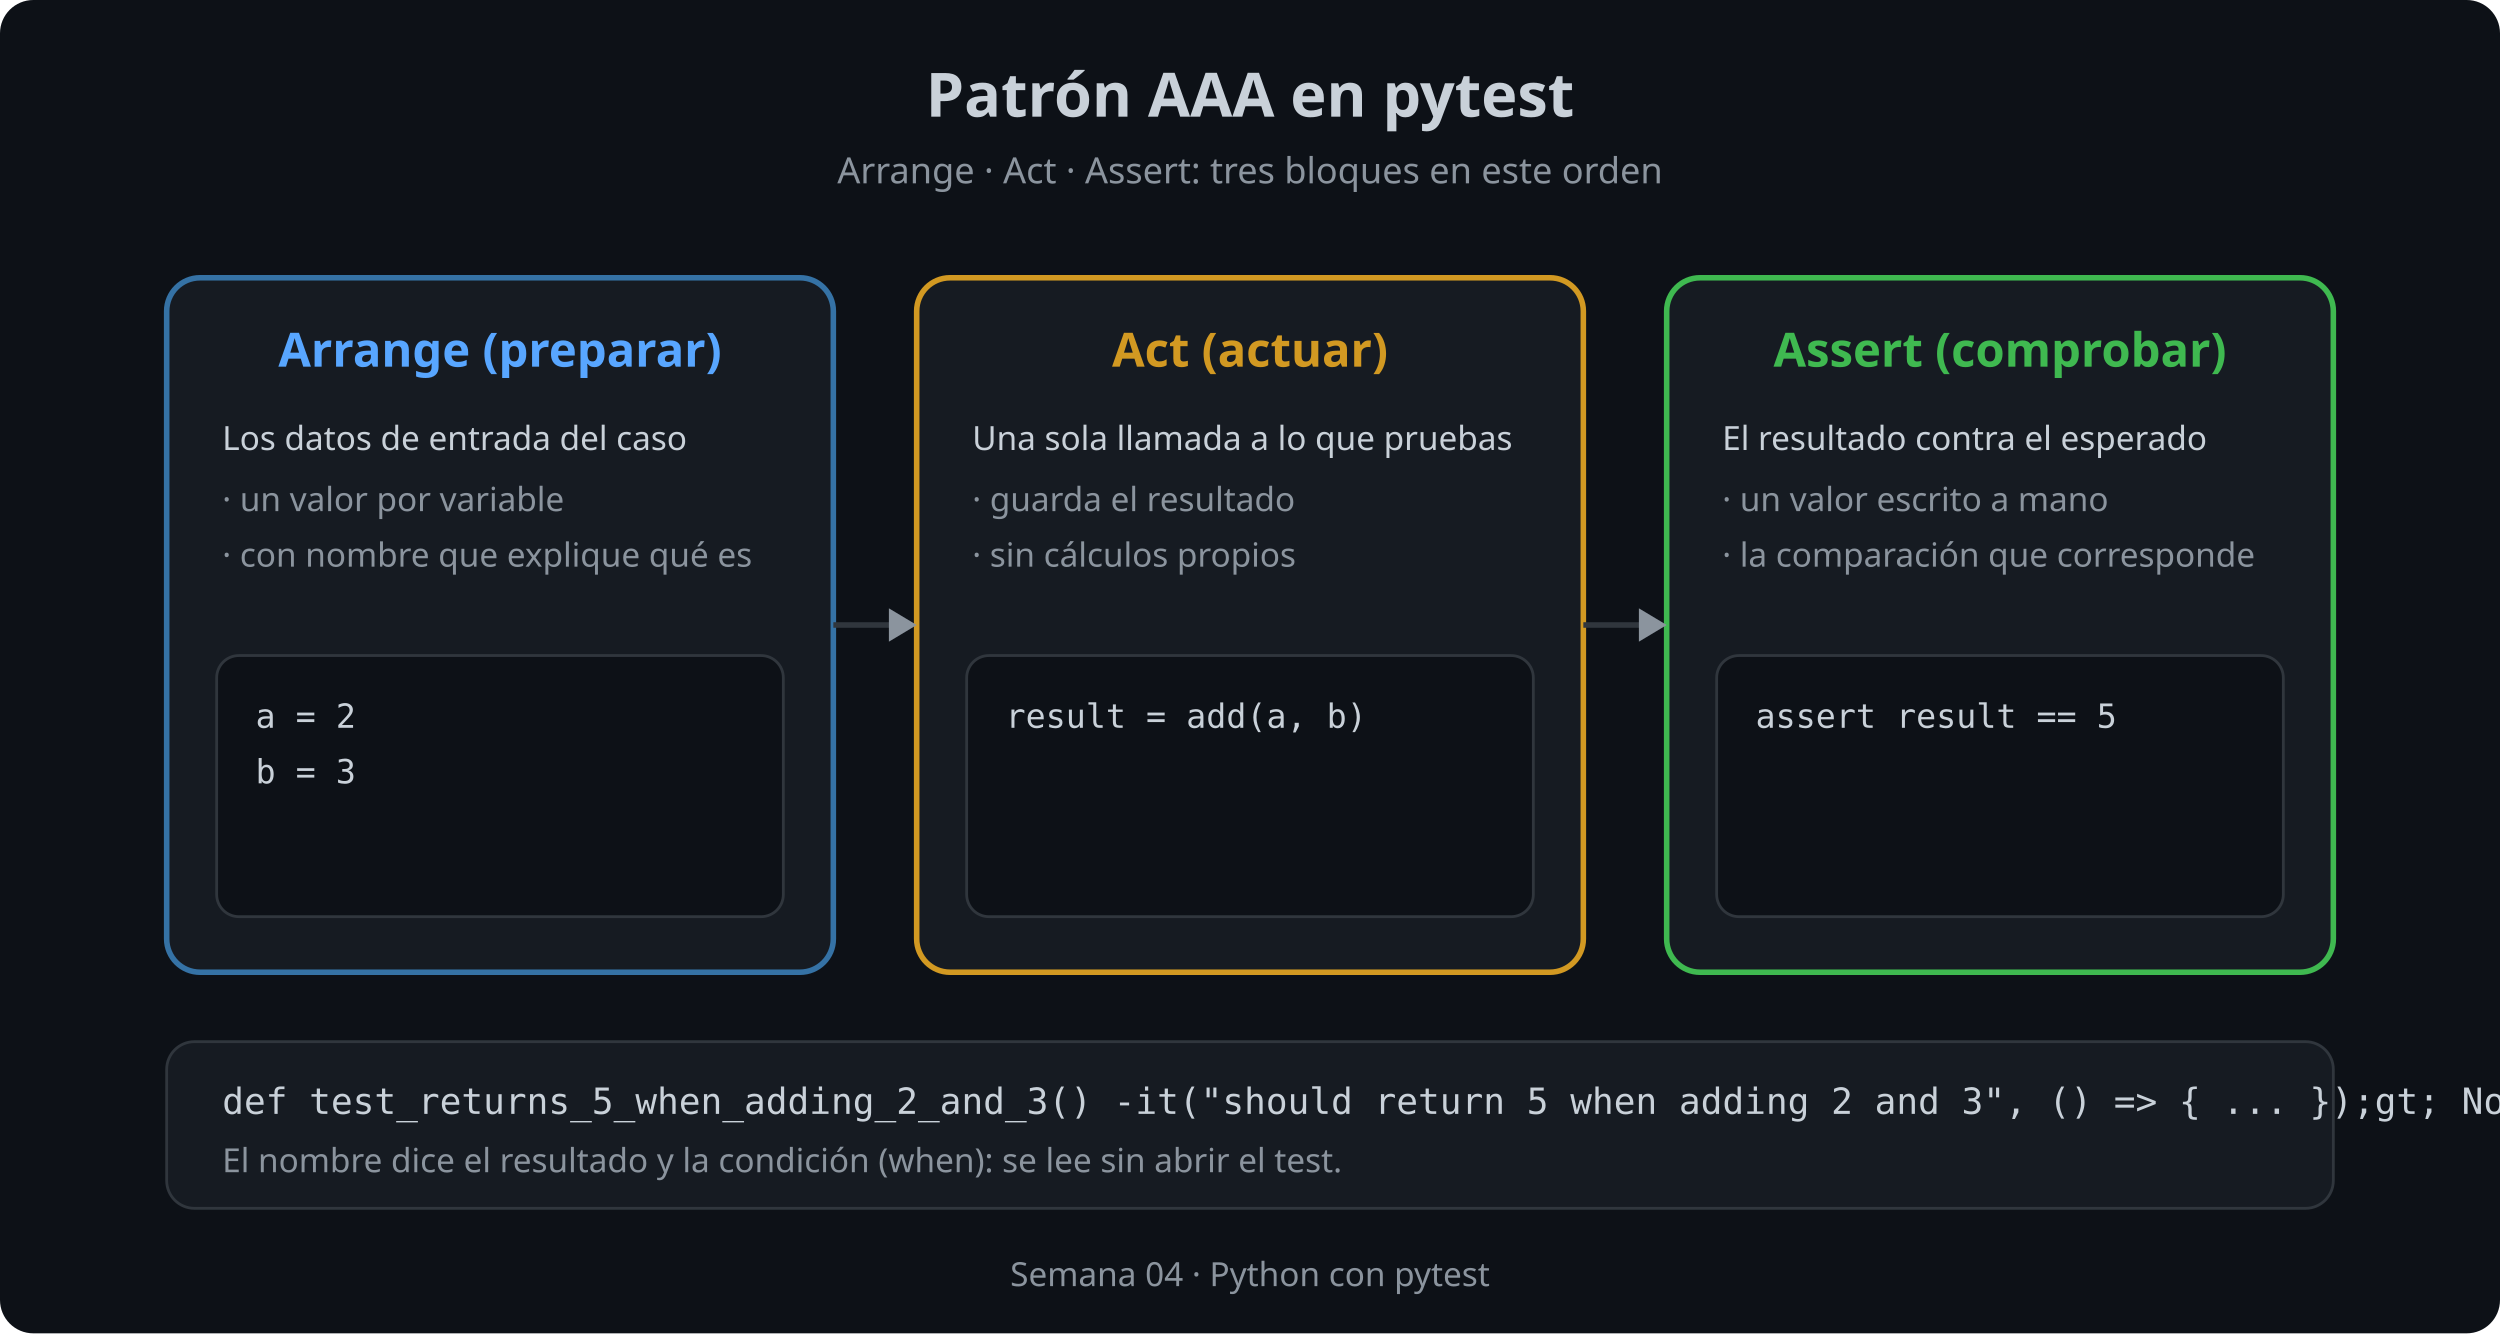
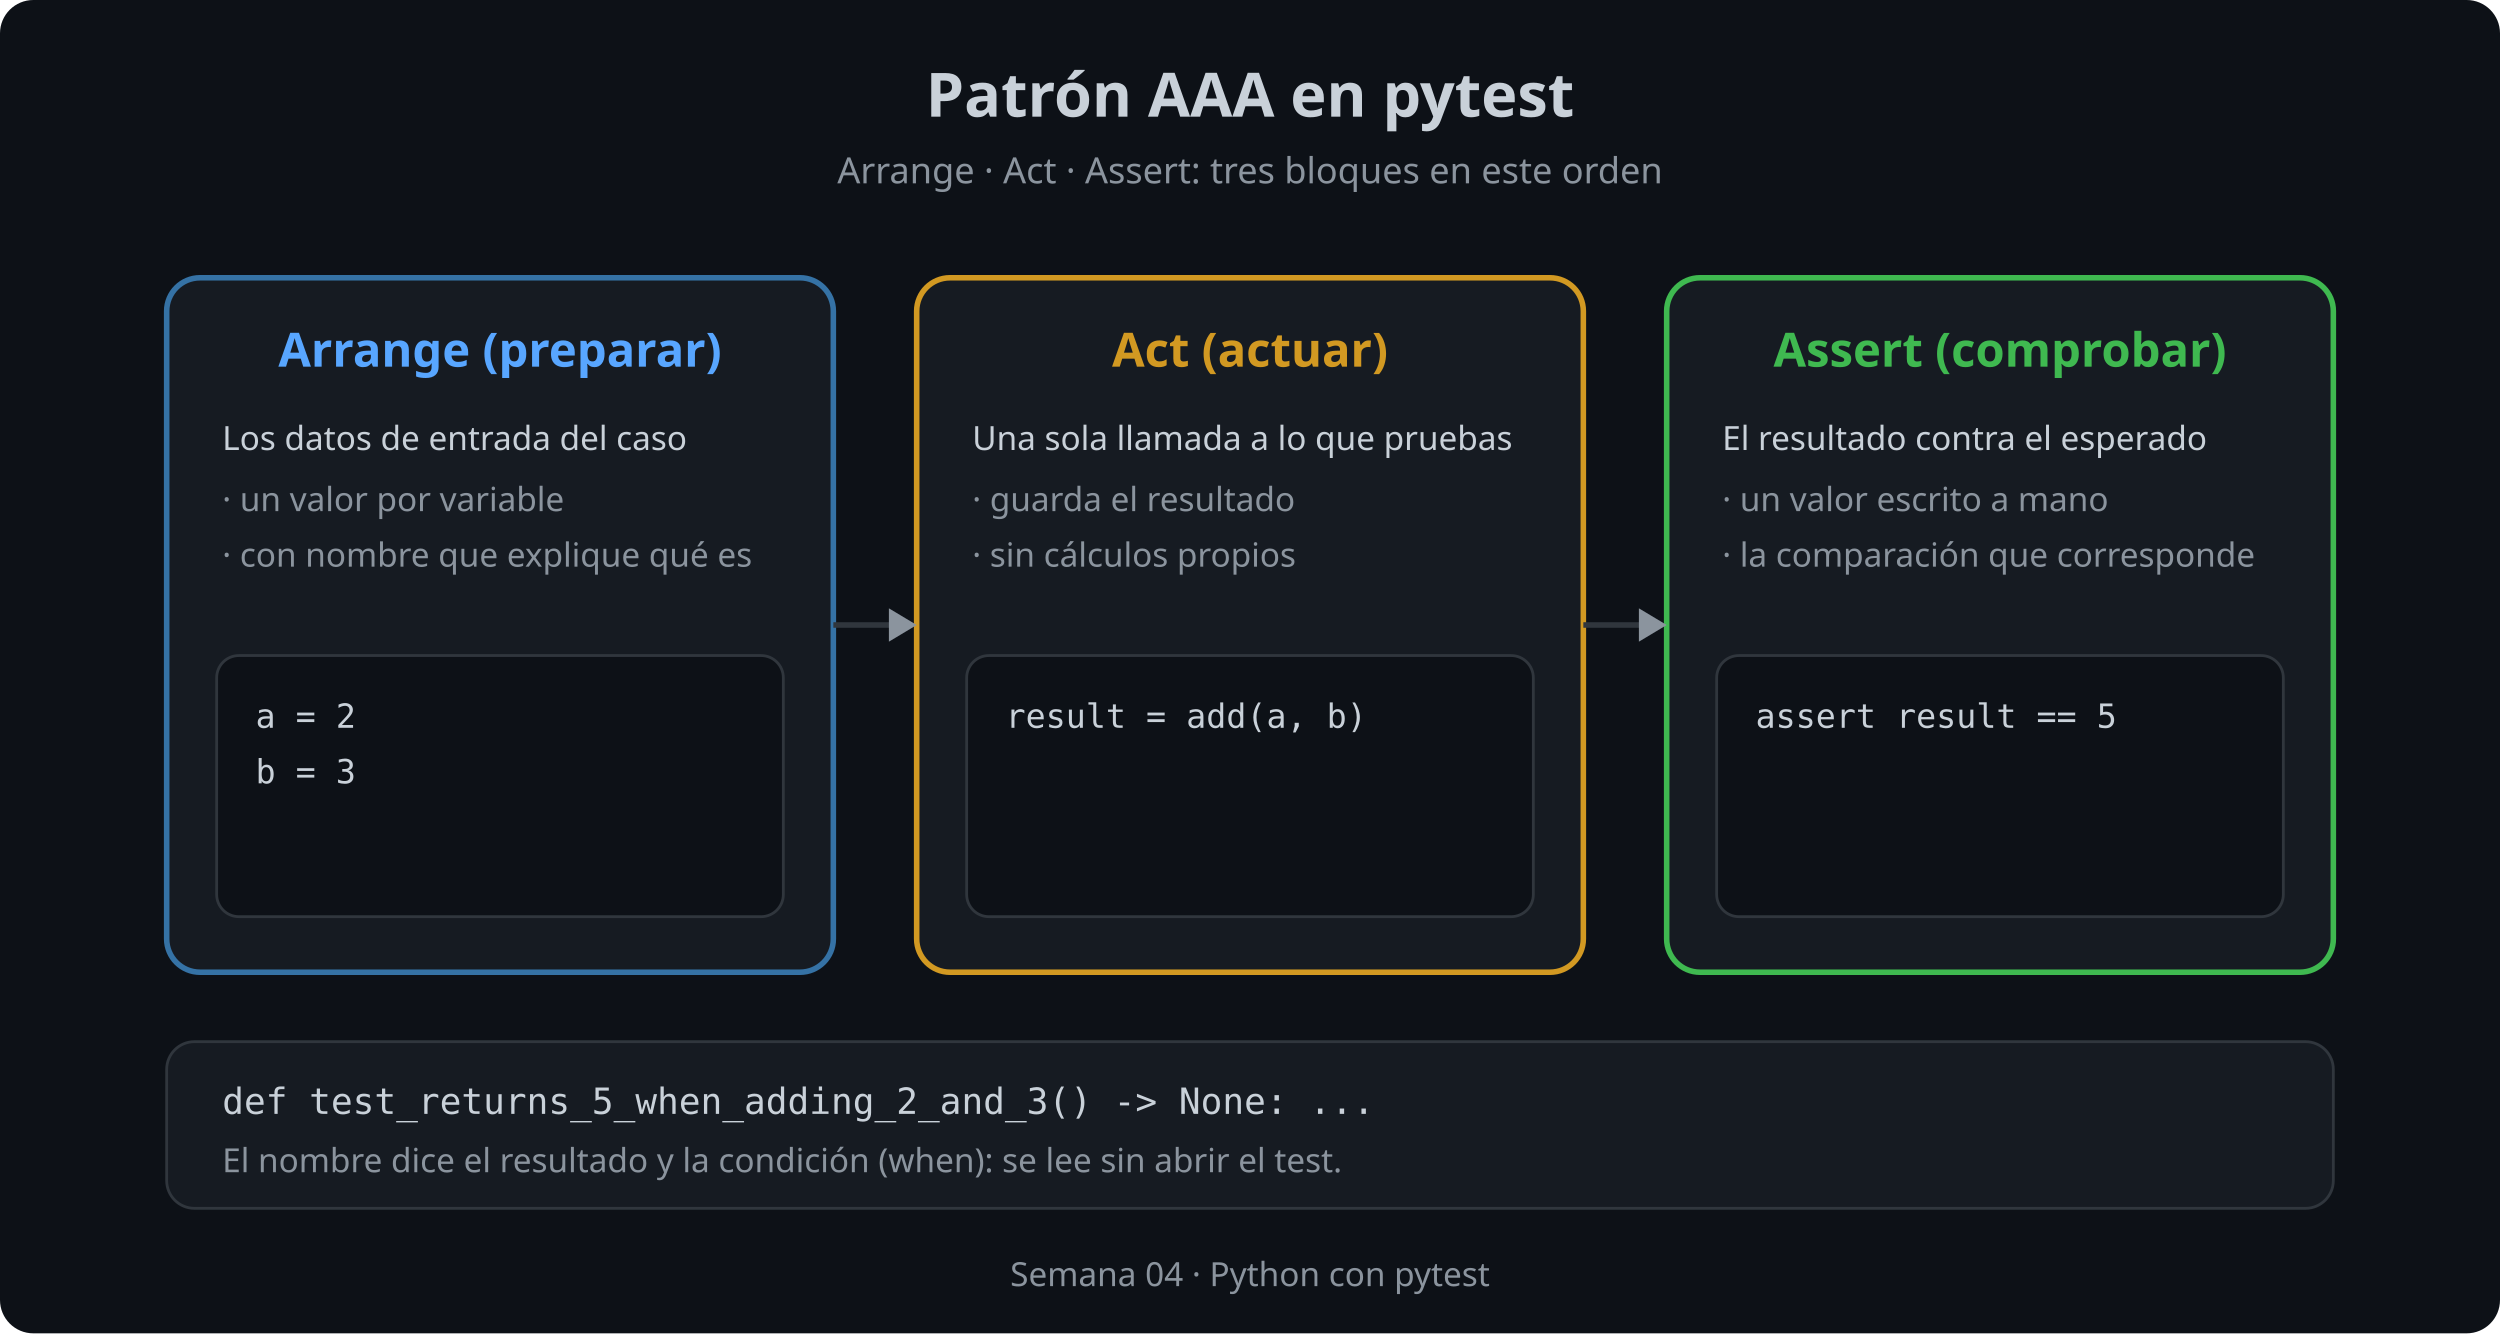
<svg xmlns="http://www.w3.org/2000/svg" viewBox="0 0 900 480" width="900" height="480" font-family="sans-serif">
  <rect width="900" height="480" fill="#0d1117" rx="12" />
  <text x="450" y="42" text-anchor="middle" font-size="22" font-weight="700" fill="#c9d1d9">Patrón AAA en pytest</text>
  <text x="450" y="66" text-anchor="middle" font-size="13" fill="#8b949e">Arrange · Act · Assert: tres bloques en este orden</text>
  <rect x="60" y="100" width="240" height="250" rx="12" fill="#161b22" stroke="#3572A5" stroke-width="2" />
  <text x="180" y="132" text-anchor="middle" font-size="17" font-weight="700" fill="#58a6ff">Arrange (preparar)</text>
  <text x="80" y="162" font-size="12" fill="#c9d1d9">Los datos de entrada del caso</text>
  <text x="80" y="184" font-size="12" fill="#8b949e">· un valor por variable</text>
  <text x="80" y="204" font-size="12" fill="#8b949e">· con nombre que explique qué es</text>
  <rect x="78" y="236" width="204" height="94" rx="8" fill="#0d1117" stroke="#30363d" />
  <text x="92" y="262" font-size="12" fill="#c9d1d9" font-family="monospace">a = 2</text>
  <text x="92" y="282" font-size="12" fill="#c9d1d9" font-family="monospace">b = 3</text>
  <rect x="330" y="100" width="240" height="250" rx="12" fill="#161b22" stroke="#d29922" stroke-width="2" />
  <text x="450" y="132" text-anchor="middle" font-size="17" font-weight="700" fill="#d29922">Act (actuar)</text>
  <text x="350" y="162" font-size="12" fill="#c9d1d9">Una sola llamada a lo que pruebas</text>
  <text x="350" y="184" font-size="12" fill="#8b949e">· guarda el resultado</text>
  <text x="350" y="204" font-size="12" fill="#8b949e">· sin cálculos propios</text>
  <rect x="348" y="236" width="204" height="94" rx="8" fill="#0d1117" stroke="#30363d" />
  <text x="362" y="262" font-size="12" fill="#c9d1d9" font-family="monospace">result = add(a, b)</text>
  <rect x="600" y="100" width="240" height="250" rx="12" fill="#161b22" stroke="#3fb950" stroke-width="2" />
  <text x="720" y="132" text-anchor="middle" font-size="17" font-weight="700" fill="#3fb950">Assert (comprobar)</text>
  <text x="620" y="162" font-size="12" fill="#c9d1d9">El resultado contra el esperado</text>
  <text x="620" y="184" font-size="12" fill="#8b949e">· un valor escrito a mano</text>
  <text x="620" y="204" font-size="12" fill="#8b949e">· la comparación que corresponde</text>
  <rect x="618" y="236" width="204" height="94" rx="8" fill="#0d1117" stroke="#30363d" />
  <text x="632" y="262" font-size="12" fill="#c9d1d9" font-family="monospace">assert result == 5</text>
  <line x1="300" y1="225" x2="322" y2="225" stroke="#30363d" stroke-width="2" />
  <polygon points="330,225 320,219 320,231" fill="#8b949e" />
  <line x1="570" y1="225" x2="592" y2="225" stroke="#30363d" stroke-width="2" />
  <polygon points="600,225 590,219 590,231" fill="#8b949e" />
  <rect x="60" y="375" width="780" height="60" rx="10" fill="#161b22" stroke="#30363d" />
-   <text x="80" y="401" font-size="13" fill="#c9d1d9" font-family="monospace">def test_returns_5_when_adding_2_and_3() -it("should return 5 when adding 2 and 3", () =&gt; { ... });gt; None: ...</text>
+   <text x="80" y="401" font-size="13" fill="#c9d1d9" font-family="monospace">def test_returns_5_when_adding_2_and_3() -&gt; None: ...</text>
  <text x="80" y="422" font-size="12" fill="#8b949e">El nombre dice el resultado y la condición (when): se lee sin abrir el test.</text>
  <text x="450" y="463" text-anchor="middle" font-size="12" fill="#8b949e">Semana 04 · Python con pytest</text>
</svg>
